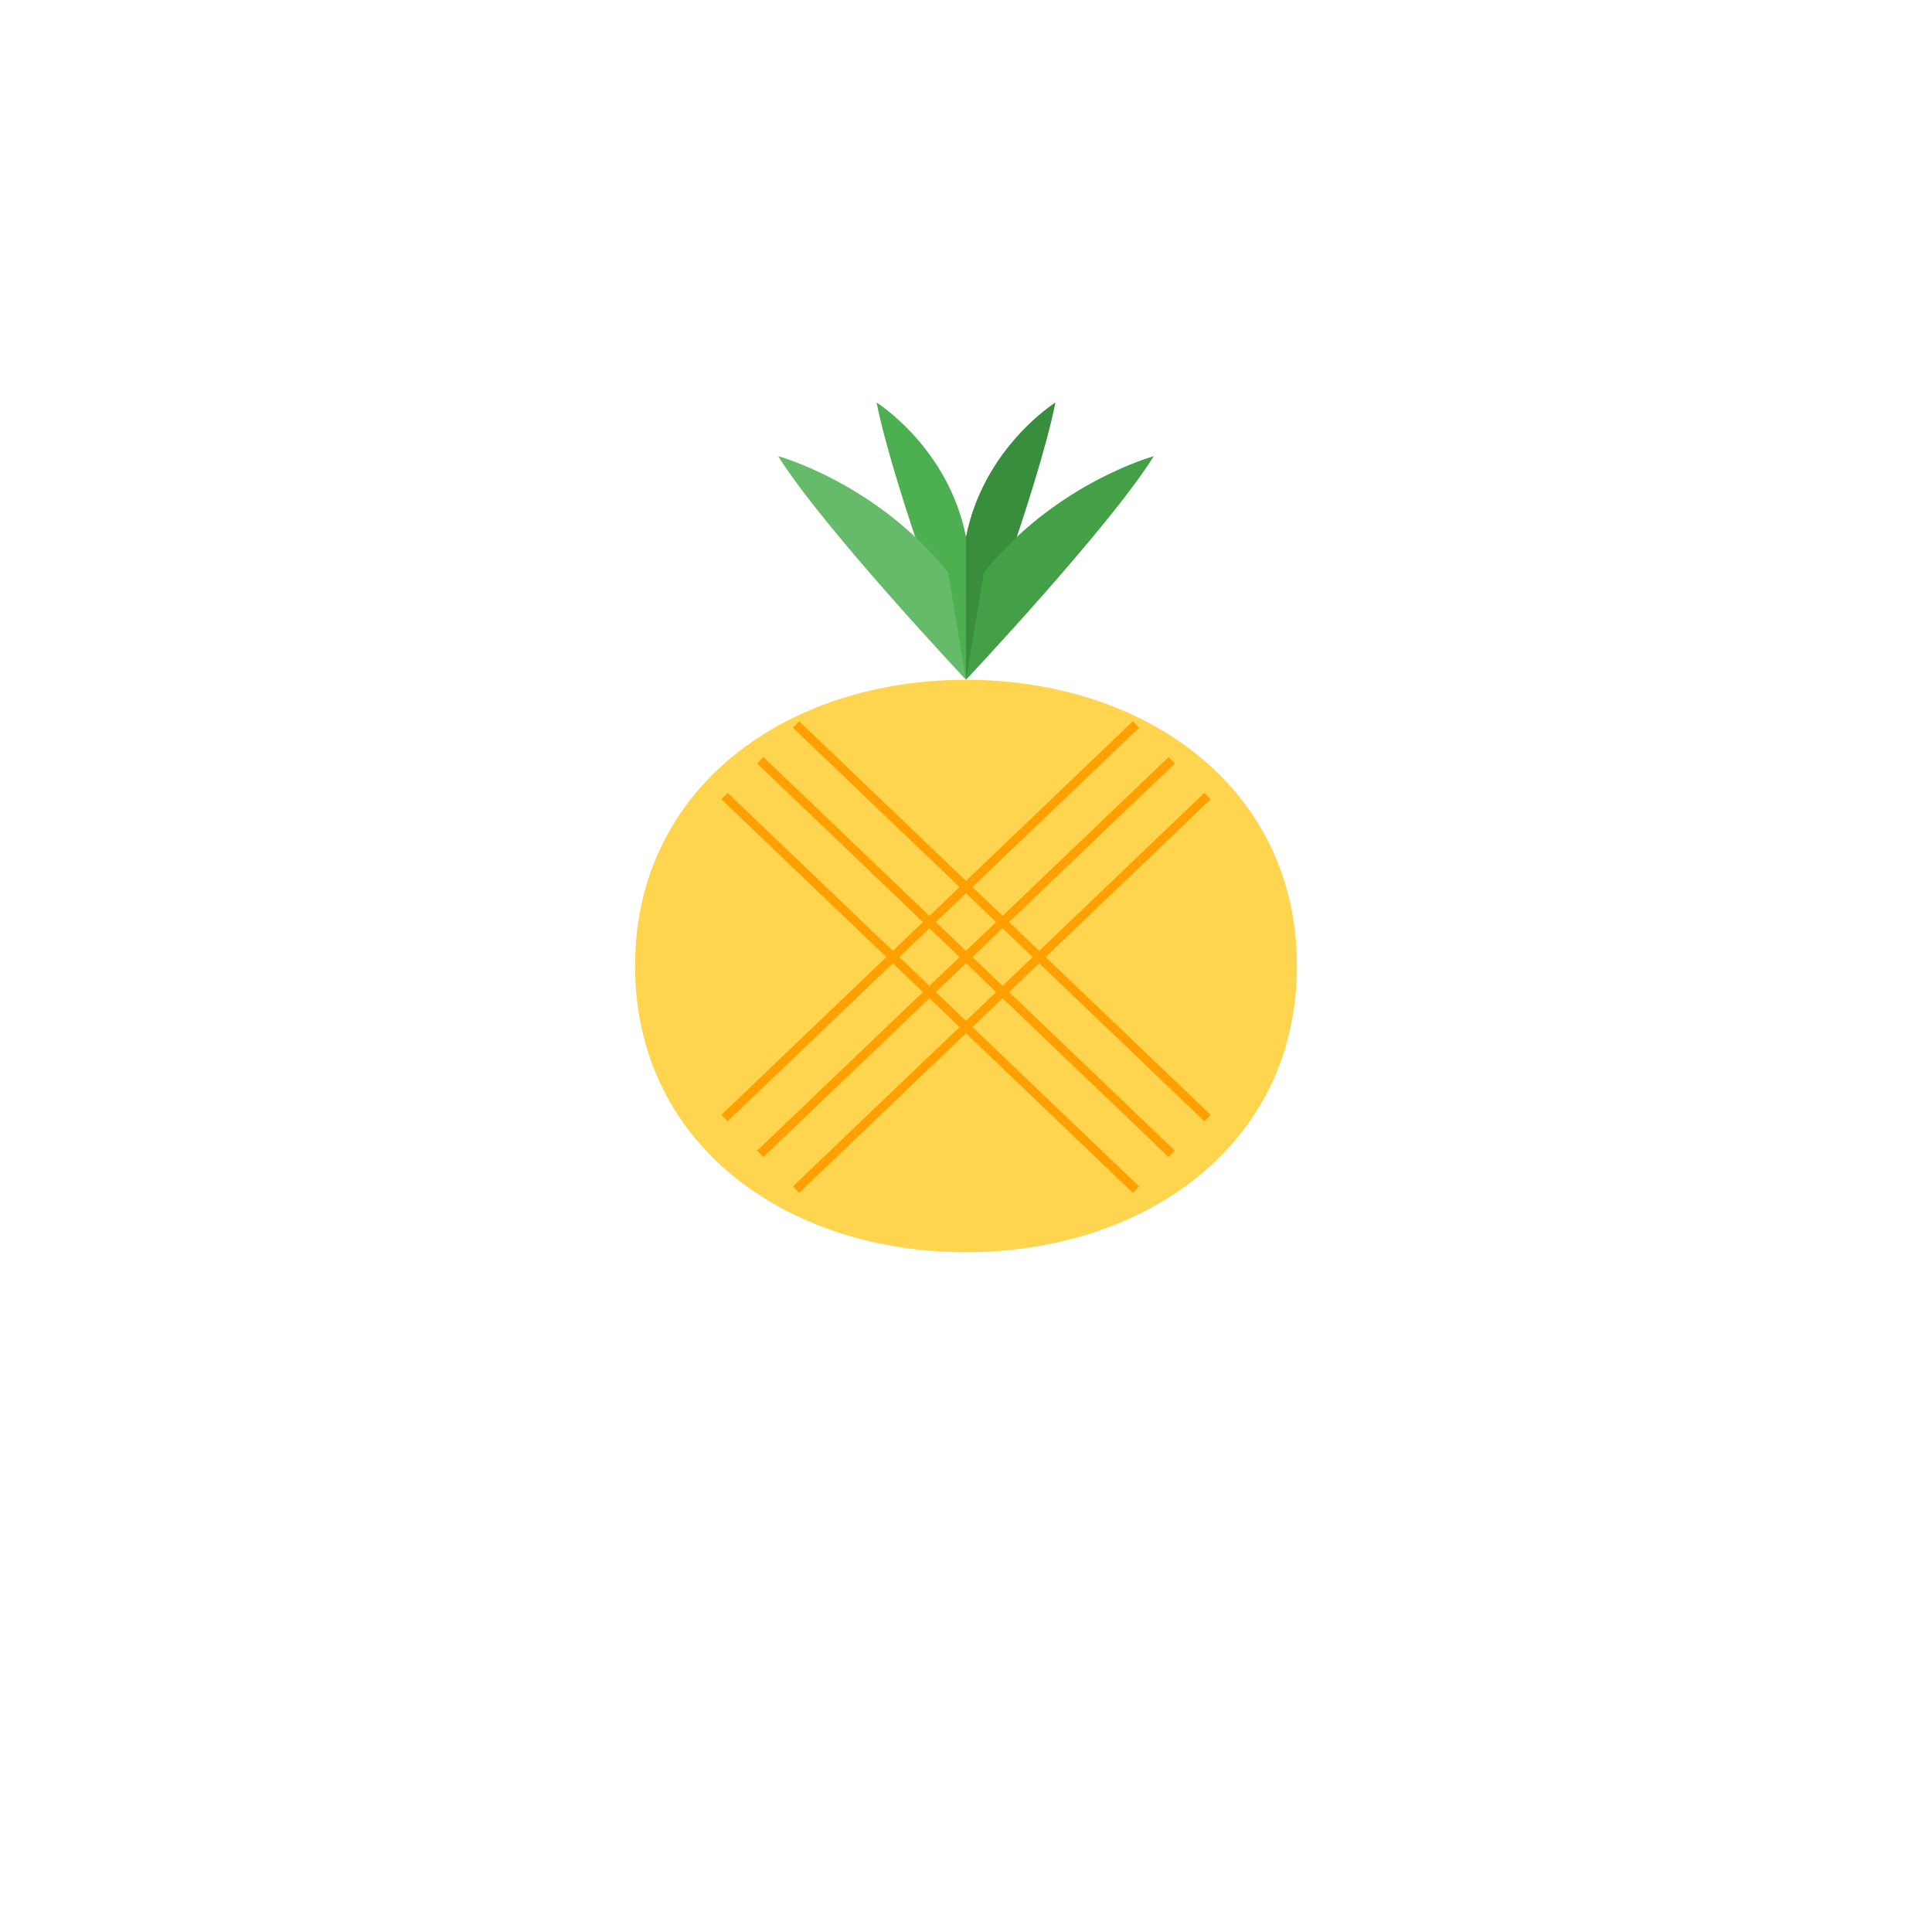
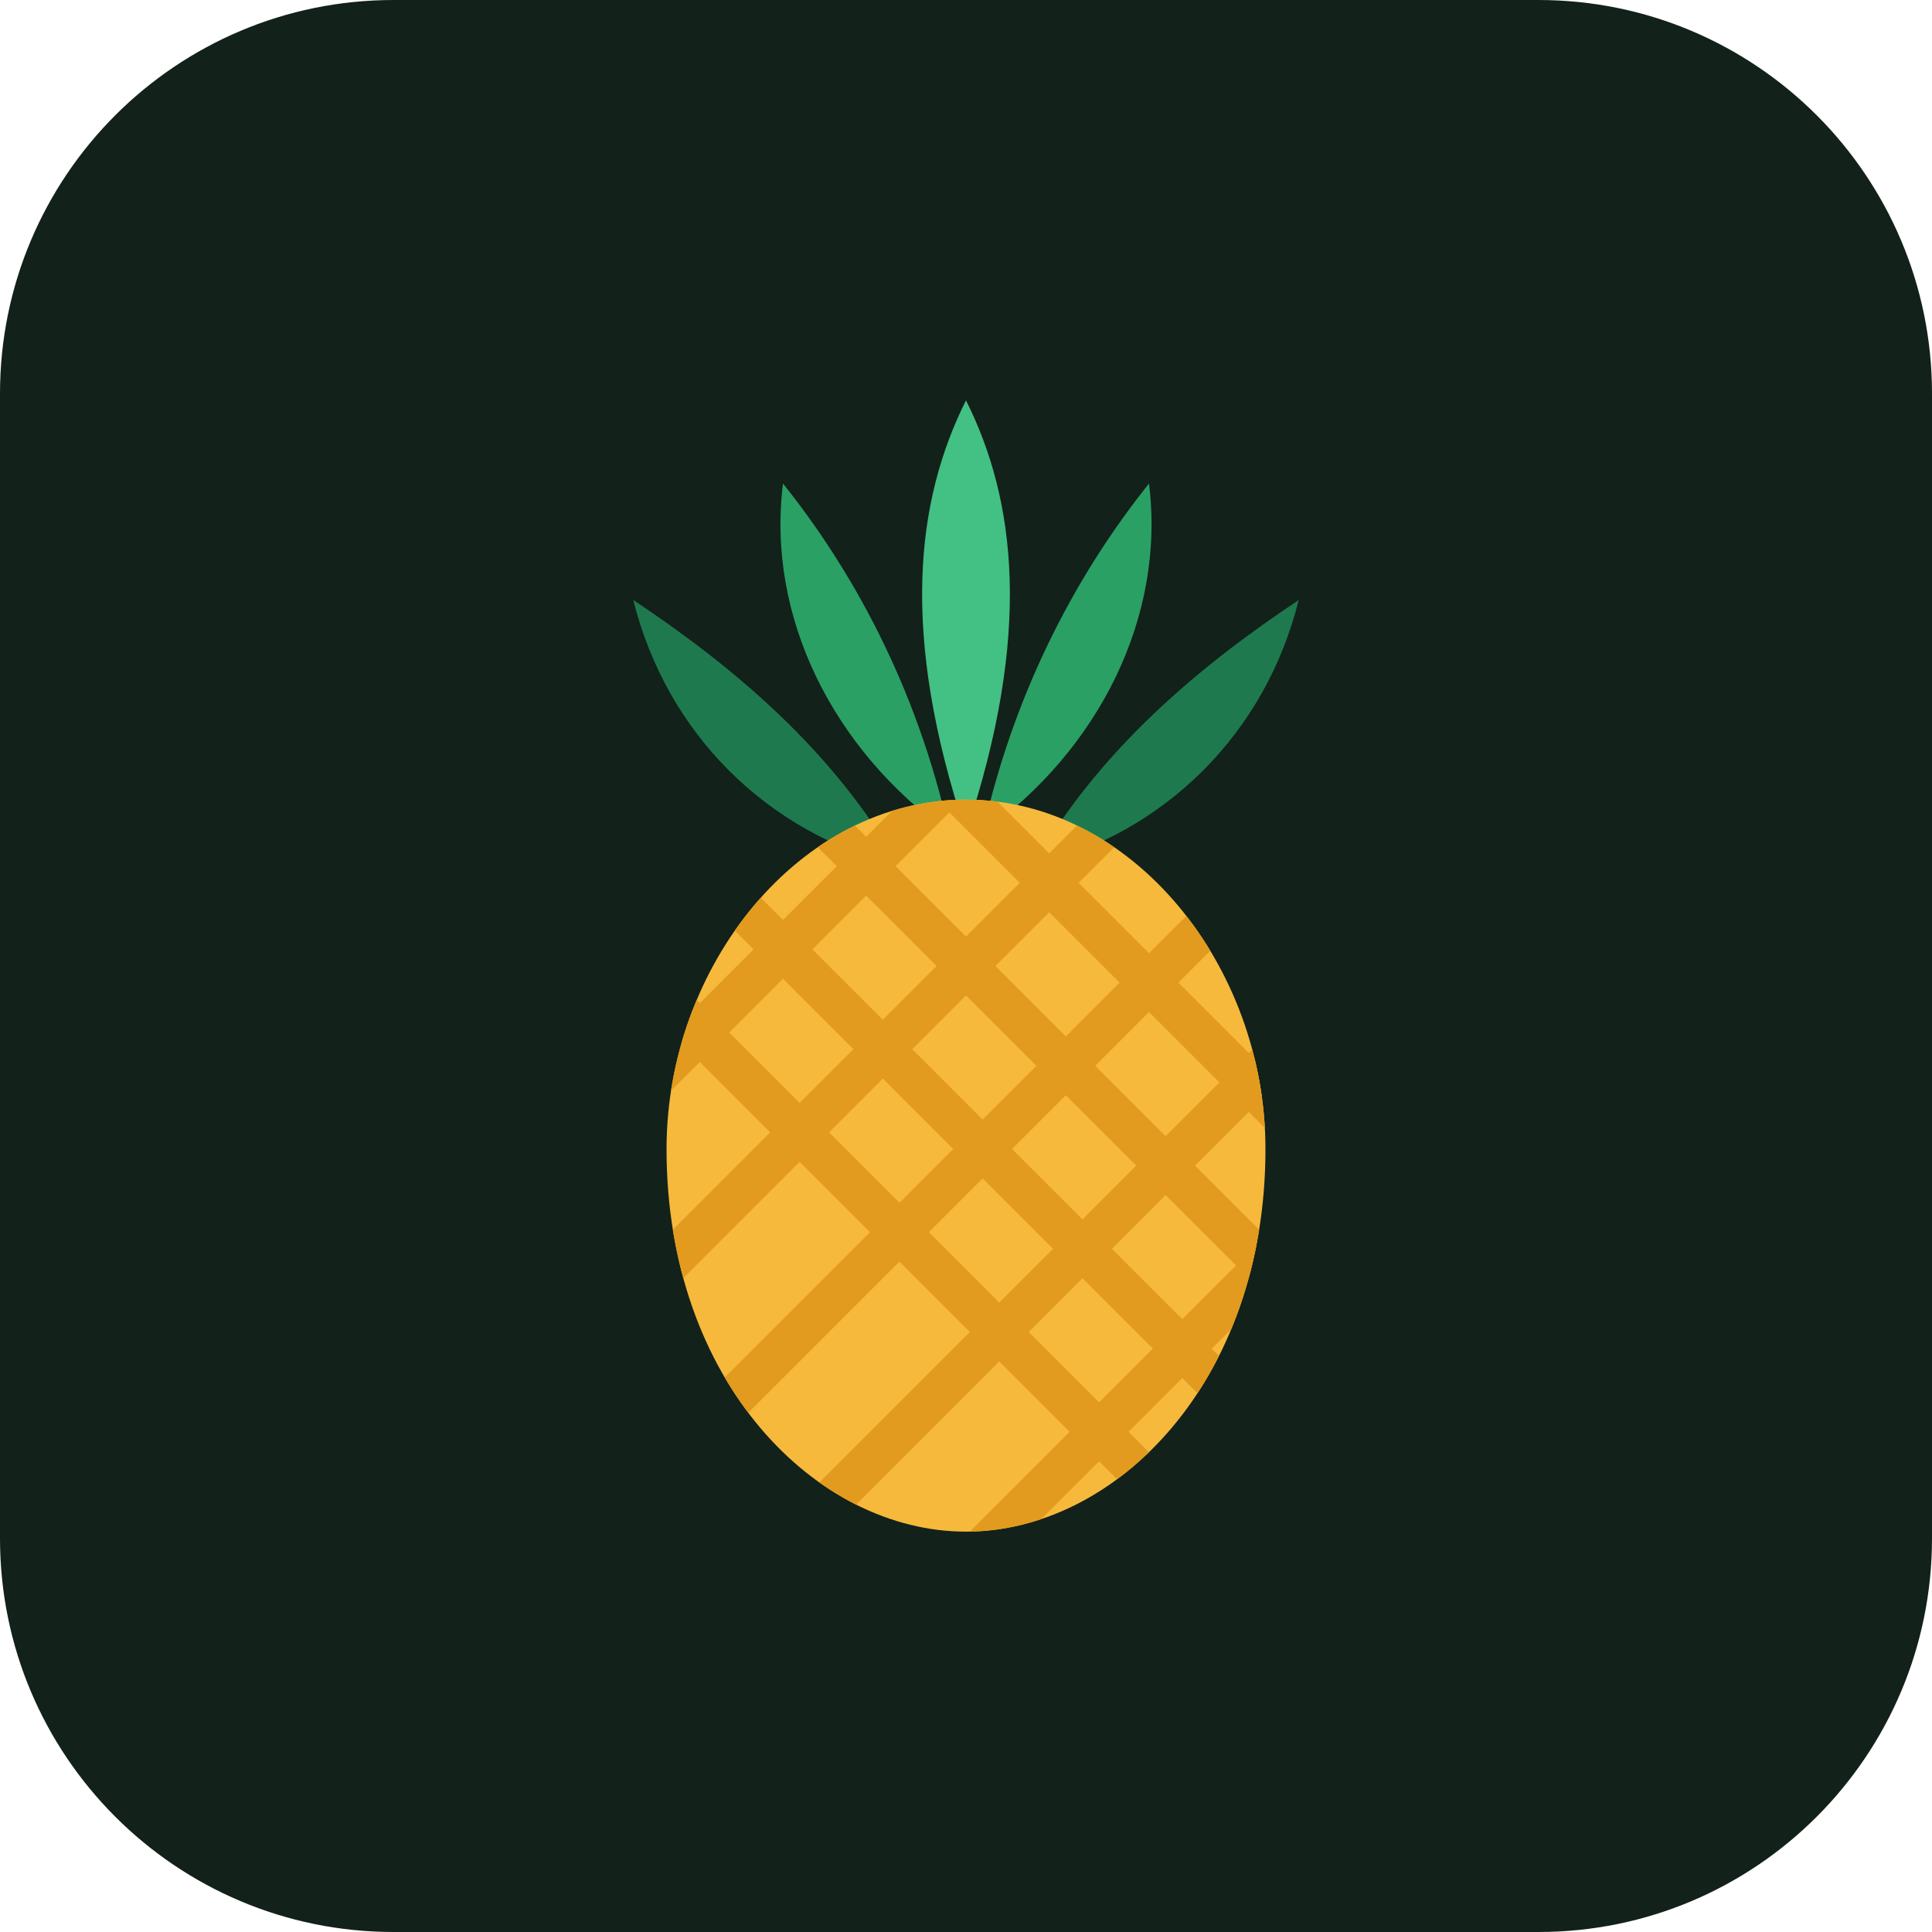
- <svg xmlns="http://www.w3.org/2000/svg" viewBox="0 0 432 432" width="200" height="200">
-   <path fill="#FFD54F" d="M216,280 C256,280 290,256 290,216 C290,176 256,152 216,152 C176,152 142,176 142,216 C142,256 176,280 216,280 Z" />
-   <g stroke="#FFA000" stroke-width="2" fill="none">
-     <line x1="170" y1="170" x2="262" y2="258" />
-     <line x1="178" y1="162" x2="270" y2="250" />
-     <line x1="162" y1="178" x2="254" y2="266" />
-     <line x1="262" y1="170" x2="170" y2="258" />
-     <line x1="270" y1="178" x2="178" y2="266" />
-     <line x1="254" y1="162" x2="162" y2="250" />
+ <svg xmlns="http://www.w3.org/2000/svg" viewBox="0 0 108 108" width="200" height="200" role="img" aria-label="Houri icon">
+   <rect width="108" height="108" rx="22" fill="#12211A" />
+   <g transform="translate(54 54) scale(0.93) translate(-54 -54)">
+     <path d="M34,32 C40,36 46,41 50,48 C42,46 36,40 34,32 Z" fill="#1E7A4E" />
+     <path d="M74,32 C68,36 62,41 58,48 C66,46 72,40 74,32 Z" fill="#1E7A4E" />
+     <path d="M43,25 C47,30 51,37 53,46 C46,41 42,33 43,25 Z" fill="#2AA065" />
+     <path d="M65,25 C61,30 57,37 55,46 C62,41 66,33 65,25 Z" fill="#2AA065" />
+     <path d="M54,20 C57,26 58,34 54,46 C50,34 51,26 54,20 Z" fill="#43C083" />
+     <path d="M54,44 C64,44 72,54 72,65 C72,79 63,88 54,88 C45,88 36,79 36,65 C36,54 44,44 54,44 Z" fill="#F6B93B" />
+     <clipPath id="bodyClip">
+       <path d="M54,44 C64,44 72,54 72,65 C72,79 63,88 54,88 C45,88 36,79 36,65 C36,54 44,44 54,44 Z" />
+     </clipPath>
+     <g clip-path="url(#bodyClip)" stroke="#E29B1E" stroke-width="2.5" stroke-linecap="round" fill="none">
+       <path d="M6,-14 L102,82" />
+       <path d="M6,-4 L102,92" />
+       <path d="M6,6 L102,102" />
+       <path d="M6,16 L102,112" />
+       <path d="M6,26 L102,122" />
+       <path d="M6,90 L102,-6" />
+       <path d="M6,102 L102,6" />
+       <path d="M6,114 L102,18" />
+       <path d="M6,126 L102,30" />
+       <path d="M6,138 L102,42" />
+     </g>
  </g>
-   <path fill="#4CAF50" d="M216,152 C216,152 200,110 196,90 C196,90 212,100 216,120 Z" />
-   <path fill="#388E3C" d="M216,152 C216,152 232,110 236,90 C236,90 220,100 216,120 Z" />
-   <path fill="#66BB6A" d="M216,152 C216,152 184,118 174,102 C174,102 196,108 212,128 Z" />
-   <path fill="#43A047" d="M216,152 C216,152 248,118 258,102 C258,102 236,108 220,128 Z" />
-   <path fill="#2E7D32" d="M216,152 C216,152 216,100 216,80 C216,80 216,100 216,120 Z" />
</svg>
